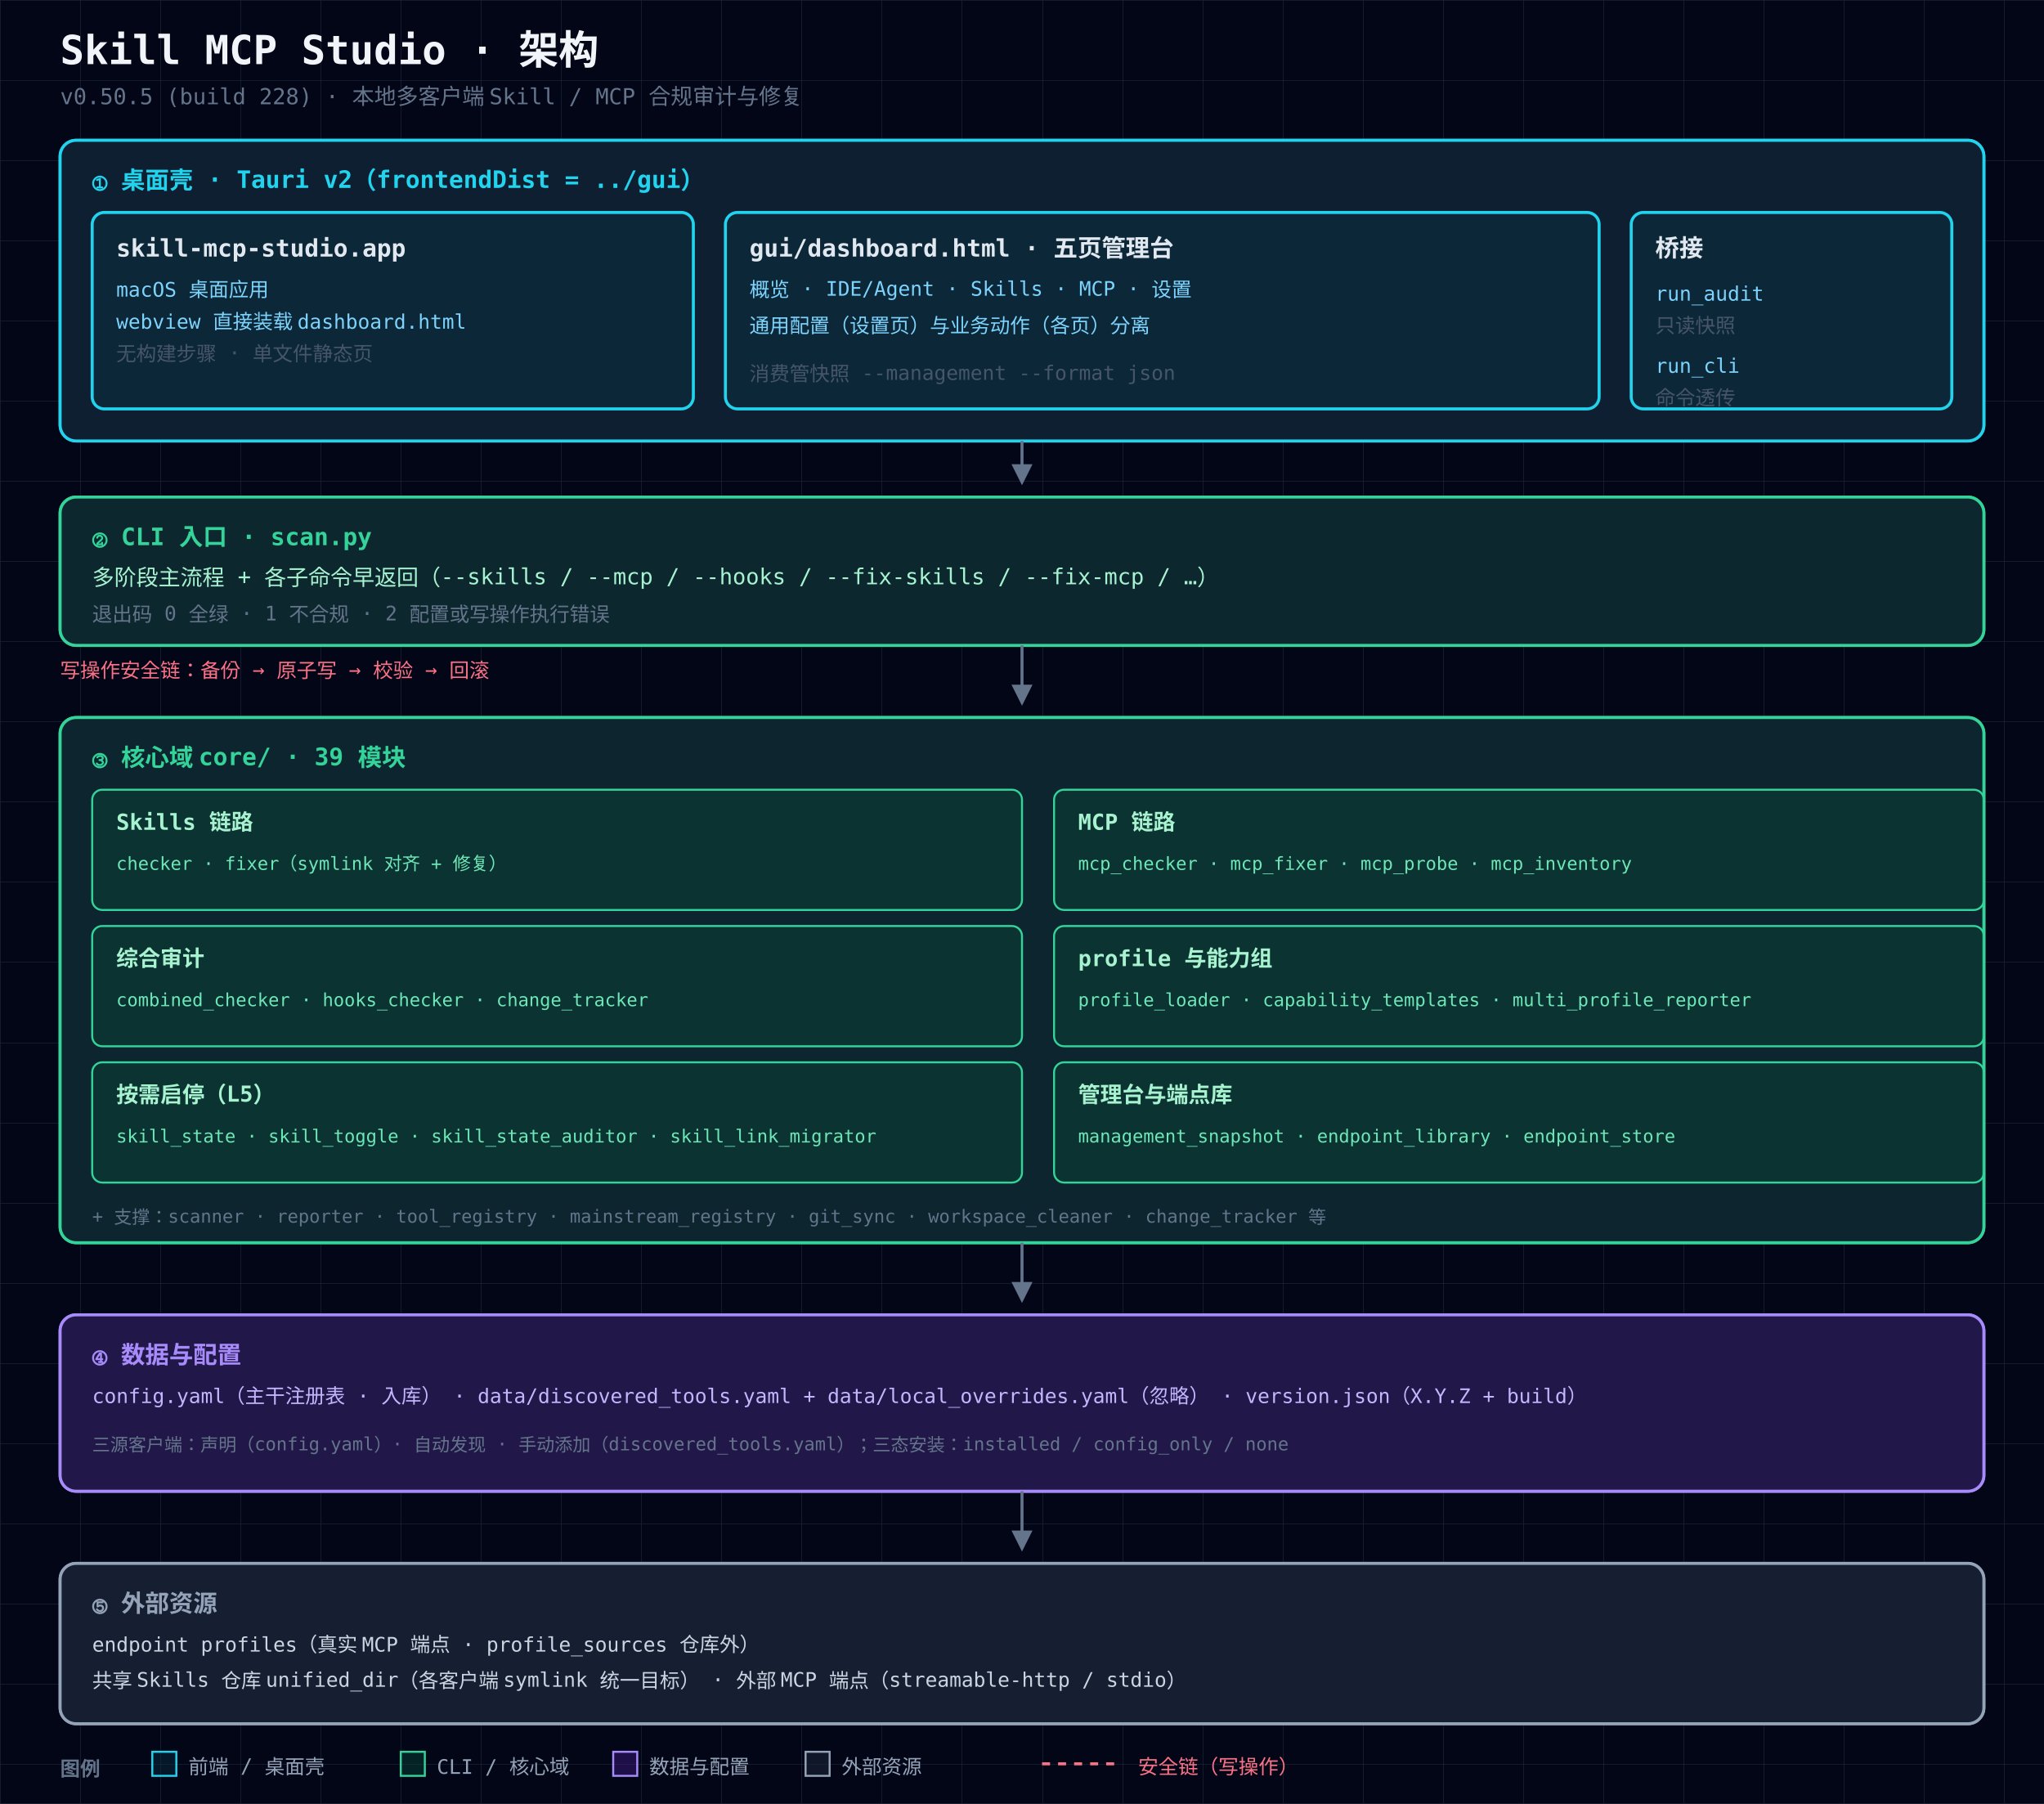
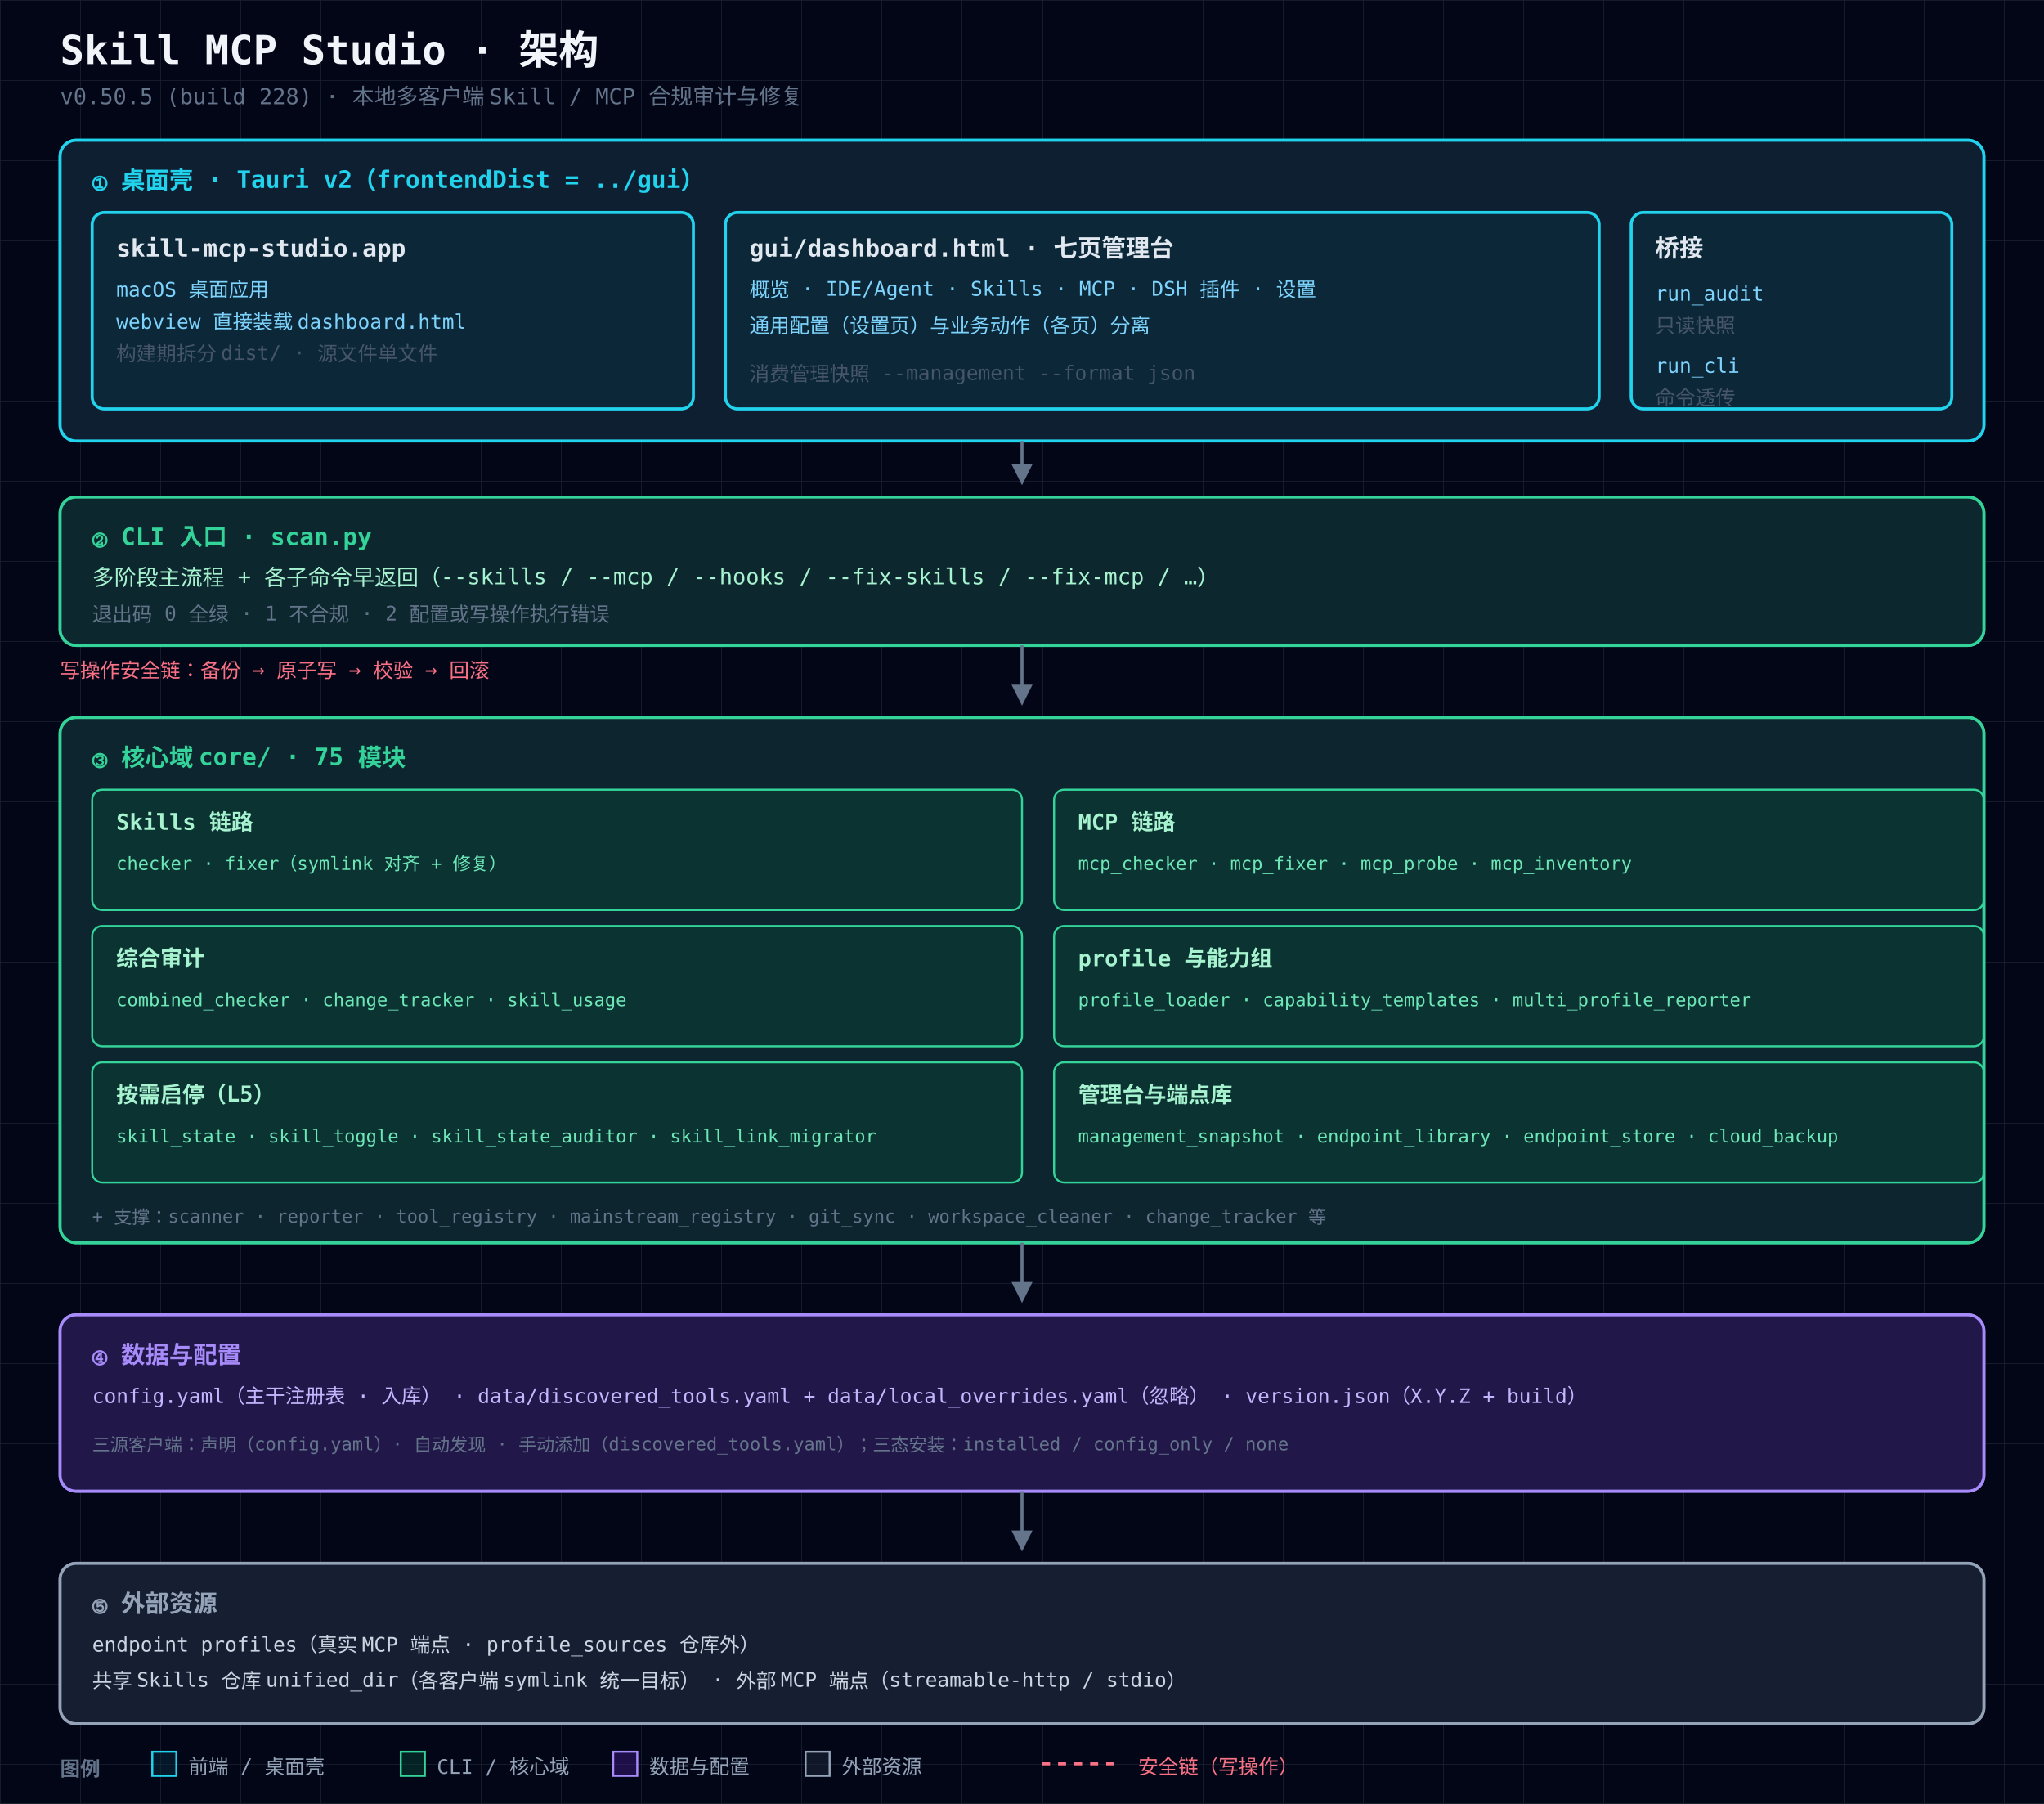
<svg xmlns="http://www.w3.org/2000/svg" viewBox="0 0 1020 900" font-family="ui-monospace, 'SF Mono', Menlo, Consolas, monospace">
  <defs>
    <pattern id="grid" width="40" height="40" patternUnits="userSpaceOnUse">
      <path d="M 40 0 L 0 0 0 40" fill="none" stroke="#1e293b" stroke-width="0.5" />
    </pattern>
    <marker id="arrow" viewBox="0 0 10 10" refX="8" refY="5" markerWidth="7" markerHeight="7" orient="auto-start-reverse">
      <path d="M 0 0 L 10 5 L 0 10 z" fill="#64748b" />
    </marker>
    <marker id="arrowR" viewBox="0 0 10 10" refX="8" refY="5" markerWidth="7" markerHeight="7" orient="auto-start-reverse">
      <path d="M 0 0 L 10 5 L 0 10 z" fill="#fb7185" />
    </marker>
  </defs>
  <rect width="1020" height="900" fill="#020617" />
  <rect width="1020" height="900" fill="url(#grid)" />
  <text x="30" y="32" font-size="20" font-weight="700" fill="#f1f5f9">Skill MCP Studio · 架构</text>
  <text x="30" y="52" font-size="11" fill="#64748b">v0.50.5 (build 228) · 本地多客户端 Skill / MCP 合规审计与修复</text>
  <g>
    <rect x="30" y="70" width="960" height="150" fill="rgba(8,51,68,0.30)" stroke="#22d3ee" stroke-width="1.5" rx="8" />
    <rect x="30" y="70" width="960" height="150" fill="#0f172a" rx="8" />
    <rect x="30" y="70" width="960" height="150" fill="rgba(8,51,68,0.30)" stroke="#22d3ee" stroke-width="1.5" rx="8" />
    <text x="46" y="94" font-size="12" font-weight="700" fill="#22d3ee">① 桌面壳 · Tauri v2（frontendDist = ../gui）</text>
    <rect x="46" y="106" width="300" height="98" fill="rgba(8,51,68,0.40)" stroke="#22d3ee" stroke-width="1.5" rx="6" />
    <text x="58" y="128" font-size="12" font-weight="600" fill="#e2e8f0">skill-mcp-studio.app</text>
    <text x="58" y="148" font-size="10" fill="#7dd3fc">macOS 桌面应用</text>
    <text x="58" y="164" font-size="10" fill="#7dd3fc">webview 直接装载 dashboard.html</text>
-     <text x="58" y="180" font-size="10" fill="#475569">无构建步骤 · 单文件静态页</text>
+     <text x="58" y="180" font-size="10" fill="#475569">构建期拆分 dist/ · 源文件单文件</text>
    <rect x="362" y="106" width="436" height="98" fill="rgba(8,51,68,0.40)" stroke="#22d3ee" stroke-width="1.5" rx="6" />
-     <text x="374" y="128" font-size="12" font-weight="600" fill="#e2e8f0">gui/dashboard.html · 五页管理台</text>
-     <text x="374" y="148" font-size="10" fill="#7dd3fc">概览 · IDE/Agent · Skills · MCP · 设置</text>
+     <text x="374" y="128" font-size="12" font-weight="600" fill="#e2e8f0">gui/dashboard.html · 七页管理台</text>
+     <text x="374" y="148" font-size="10" fill="#7dd3fc">概览 · IDE/Agent · Skills · MCP · DSH 插件 · 设置</text>
    <text x="374" y="166" font-size="10" fill="#7dd3fc">通用配置（设置页）与业务动作（各页）分离</text>
-     <text x="374" y="190" font-size="10" fill="#475569">消费管快照 --management --format json</text>
+     <text x="374" y="190" font-size="10" fill="#475569">消费管理快照 --management --format json</text>
    <rect x="814" y="106" width="160" height="98" fill="rgba(8,51,68,0.40)" stroke="#22d3ee" stroke-width="1.5" rx="6" />
    <text x="826" y="128" font-size="12" font-weight="600" fill="#e2e8f0">桥接</text>
    <text x="826" y="150" font-size="10" fill="#7dd3fc">run_audit</text>
    <text x="826" y="166" font-size="10" fill="#475569">只读快照</text>
    <text x="826" y="186" font-size="10" fill="#7dd3fc">run_cli</text>
    <text x="826" y="202" font-size="10" fill="#475569">命令透传</text>
  </g>
  <line x1="510" y1="220" x2="510" y2="240" stroke="#64748b" stroke-width="1.5" marker-end="url(#arrow)" />
  <g>
    <rect x="30" y="248" width="960" height="74" fill="rgba(6,78,59,0.30)" stroke="#34d399" stroke-width="1.5" rx="8" />
    <rect x="30" y="248" width="960" height="74" fill="#0f172a" rx="8" />
    <rect x="30" y="248" width="960" height="74" fill="rgba(6,78,59,0.30)" stroke="#34d399" stroke-width="1.5" rx="8" />
    <text x="46" y="272" font-size="12" font-weight="700" fill="#34d399">② CLI 入口 · scan.py</text>
    <text x="46" y="292" font-size="11" fill="#a7f3d0">多阶段主流程 + 各子命令早返回（--skills / --mcp / --hooks / --fix-skills / --fix-mcp / …）</text>
    <text x="46" y="310" font-size="10" fill="#64748b">退出码 0 全绿 · 1 不合规 · 2 配置或写操作执行错误</text>
  </g>
  <text x="30" y="338" font-size="10" fill="#fb7185">写操作安全链：备份 → 原子写 → 校验 → 回滚</text>
  <line x1="510" y1="322" x2="510" y2="350" stroke="#64748b" stroke-width="1.5" marker-end="url(#arrow)" />
  <g>
    <rect x="30" y="358" width="960" height="262" fill="rgba(6,78,59,0.26)" stroke="#34d399" stroke-width="1.5" rx="8" />
    <rect x="30" y="358" width="960" height="262" fill="#0f172a" rx="8" />
    <rect x="30" y="358" width="960" height="262" fill="rgba(6,78,59,0.26)" stroke="#34d399" stroke-width="1.5" rx="8" />
-     <text x="46" y="382" font-size="12" font-weight="700" fill="#34d399">③ 核心域 core/ · 39 模块</text>
+     <text x="46" y="382" font-size="12" font-weight="700" fill="#34d399">③ 核心域 core/ · 75 模块</text>
    <rect x="46" y="394" width="464" height="60" fill="rgba(6,78,59,0.35)" stroke="#34d399" stroke-width="1" rx="5" />
    <text x="58" y="414" font-size="11" font-weight="600" fill="#a7f3d0">Skills 链路</text>
    <text x="58" y="434" font-size="9" fill="#6ee7b7">checker · fixer（symlink 对齐 + 修复）</text>
    <rect x="526" y="394" width="464" height="60" fill="rgba(6,78,59,0.35)" stroke="#34d399" stroke-width="1" rx="5" />
    <text x="538" y="414" font-size="11" font-weight="600" fill="#a7f3d0">MCP 链路</text>
    <text x="538" y="434" font-size="9" fill="#6ee7b7">mcp_checker · mcp_fixer · mcp_probe · mcp_inventory</text>
    <rect x="46" y="462" width="464" height="60" fill="rgba(6,78,59,0.35)" stroke="#34d399" stroke-width="1" rx="5" />
    <text x="58" y="482" font-size="11" font-weight="600" fill="#a7f3d0">综合审计</text>
-     <text x="58" y="502" font-size="9" fill="#6ee7b7">combined_checker · hooks_checker · change_tracker</text>
+     <text x="58" y="502" font-size="9" fill="#6ee7b7">combined_checker · change_tracker · skill_usage</text>
    <rect x="526" y="462" width="464" height="60" fill="rgba(6,78,59,0.35)" stroke="#34d399" stroke-width="1" rx="5" />
    <text x="538" y="482" font-size="11" font-weight="600" fill="#a7f3d0">profile 与能力组</text>
    <text x="538" y="502" font-size="9" fill="#6ee7b7">profile_loader · capability_templates · multi_profile_reporter</text>
    <rect x="46" y="530" width="464" height="60" fill="rgba(6,78,59,0.35)" stroke="#34d399" stroke-width="1" rx="5" />
    <text x="58" y="550" font-size="11" font-weight="600" fill="#a7f3d0">按需启停（L5）</text>
    <text x="58" y="570" font-size="9" fill="#6ee7b7">skill_state · skill_toggle · skill_state_auditor · skill_link_migrator</text>
    <rect x="526" y="530" width="464" height="60" fill="rgba(6,78,59,0.35)" stroke="#34d399" stroke-width="1" rx="5" />
    <text x="538" y="550" font-size="11" font-weight="600" fill="#a7f3d0">管理台与端点库</text>
-     <text x="538" y="570" font-size="9" fill="#6ee7b7">management_snapshot · endpoint_library · endpoint_store</text>
+     <text x="538" y="570" font-size="9" fill="#6ee7b7">management_snapshot · endpoint_library · endpoint_store · cloud_backup</text>
    <text x="46" y="610" font-size="9" fill="#64748b">+ 支撑：scanner · reporter · tool_registry · mainstream_registry · git_sync · workspace_cleaner · change_tracker 等</text>
  </g>
  <line x1="510" y1="620" x2="510" y2="648" stroke="#64748b" stroke-width="1.5" marker-end="url(#arrow)" />
  <g>
    <rect x="30" y="656" width="960" height="88" fill="rgba(76,29,149,0.30)" stroke="#a78bfa" stroke-width="1.5" rx="8" />
    <rect x="30" y="656" width="960" height="88" fill="#0f172a" rx="8" />
    <rect x="30" y="656" width="960" height="88" fill="rgba(76,29,149,0.30)" stroke="#a78bfa" stroke-width="1.5" rx="8" />
    <text x="46" y="680" font-size="12" font-weight="700" fill="#a78bfa">④ 数据与配置</text>
    <text x="46" y="700" font-size="10" fill="#c4b5fd">config.yaml（主干注册表 · 入库） · data/discovered_tools.yaml + data/local_overrides.yaml（忽略） · version.json（X.Y.Z + build）</text>
    <text x="46" y="724" font-size="9" fill="#64748b">三源客户端：声明（config.yaml）· 自动发现 · 手动添加（discovered_tools.yaml）；三态安装：installed / config_only / none</text>
  </g>
  <line x1="510" y1="744" x2="510" y2="772" stroke="#64748b" stroke-width="1.5" marker-end="url(#arrow)" />
  <g>
    <rect x="30" y="780" width="960" height="80" fill="rgba(30,41,59,0.50)" stroke="#94a3b8" stroke-width="1.5" rx="8" />
    <rect x="30" y="780" width="960" height="80" fill="#0f172a" rx="8" />
    <rect x="30" y="780" width="960" height="80" fill="rgba(30,41,59,0.50)" stroke="#94a3b8" stroke-width="1.5" rx="8" />
    <text x="46" y="804" font-size="12" font-weight="700" fill="#94a3b8">⑤ 外部资源</text>
    <text x="46" y="824" font-size="10" fill="#cbd5e1">endpoint profiles（真实 MCP 端点 · profile_sources 仓库外）</text>
    <text x="46" y="842" font-size="10" fill="#cbd5e1">共享 Skills 仓库 unified_dir（各客户端 symlink 统一目标） · 外部 MCP 端点（streamable-http / stdio）</text>
  </g>
  <g>
    <text x="30" y="886" font-size="10" font-weight="600" fill="#64748b">图例</text>
    <rect x="76" y="874" width="12" height="12" fill="rgba(8,51,68,0.40)" stroke="#22d3ee" stroke-width="1" />
    <text x="94" y="885" font-size="10" fill="#94a3b8">前端 / 桌面壳</text>
    <rect x="200" y="874" width="12" height="12" fill="rgba(6,78,59,0.40)" stroke="#34d399" stroke-width="1" />
    <text x="218" y="885" font-size="10" fill="#94a3b8">CLI / 核心域</text>
    <rect x="306" y="874" width="12" height="12" fill="rgba(76,29,149,0.40)" stroke="#a78bfa" stroke-width="1" />
    <text x="324" y="885" font-size="10" fill="#94a3b8">数据与配置</text>
    <rect x="402" y="874" width="12" height="12" fill="rgba(30,41,59,0.50)" stroke="#94a3b8" stroke-width="1" />
    <text x="420" y="885" font-size="10" fill="#94a3b8">外部资源</text>
    <line x1="520" y1="880" x2="560" y2="880" stroke="#fb7185" stroke-width="1.5" stroke-dasharray="4,4" />
    <text x="568" y="885" font-size="10" fill="#fb7185">安全链（写操作）</text>
  </g>
</svg>
